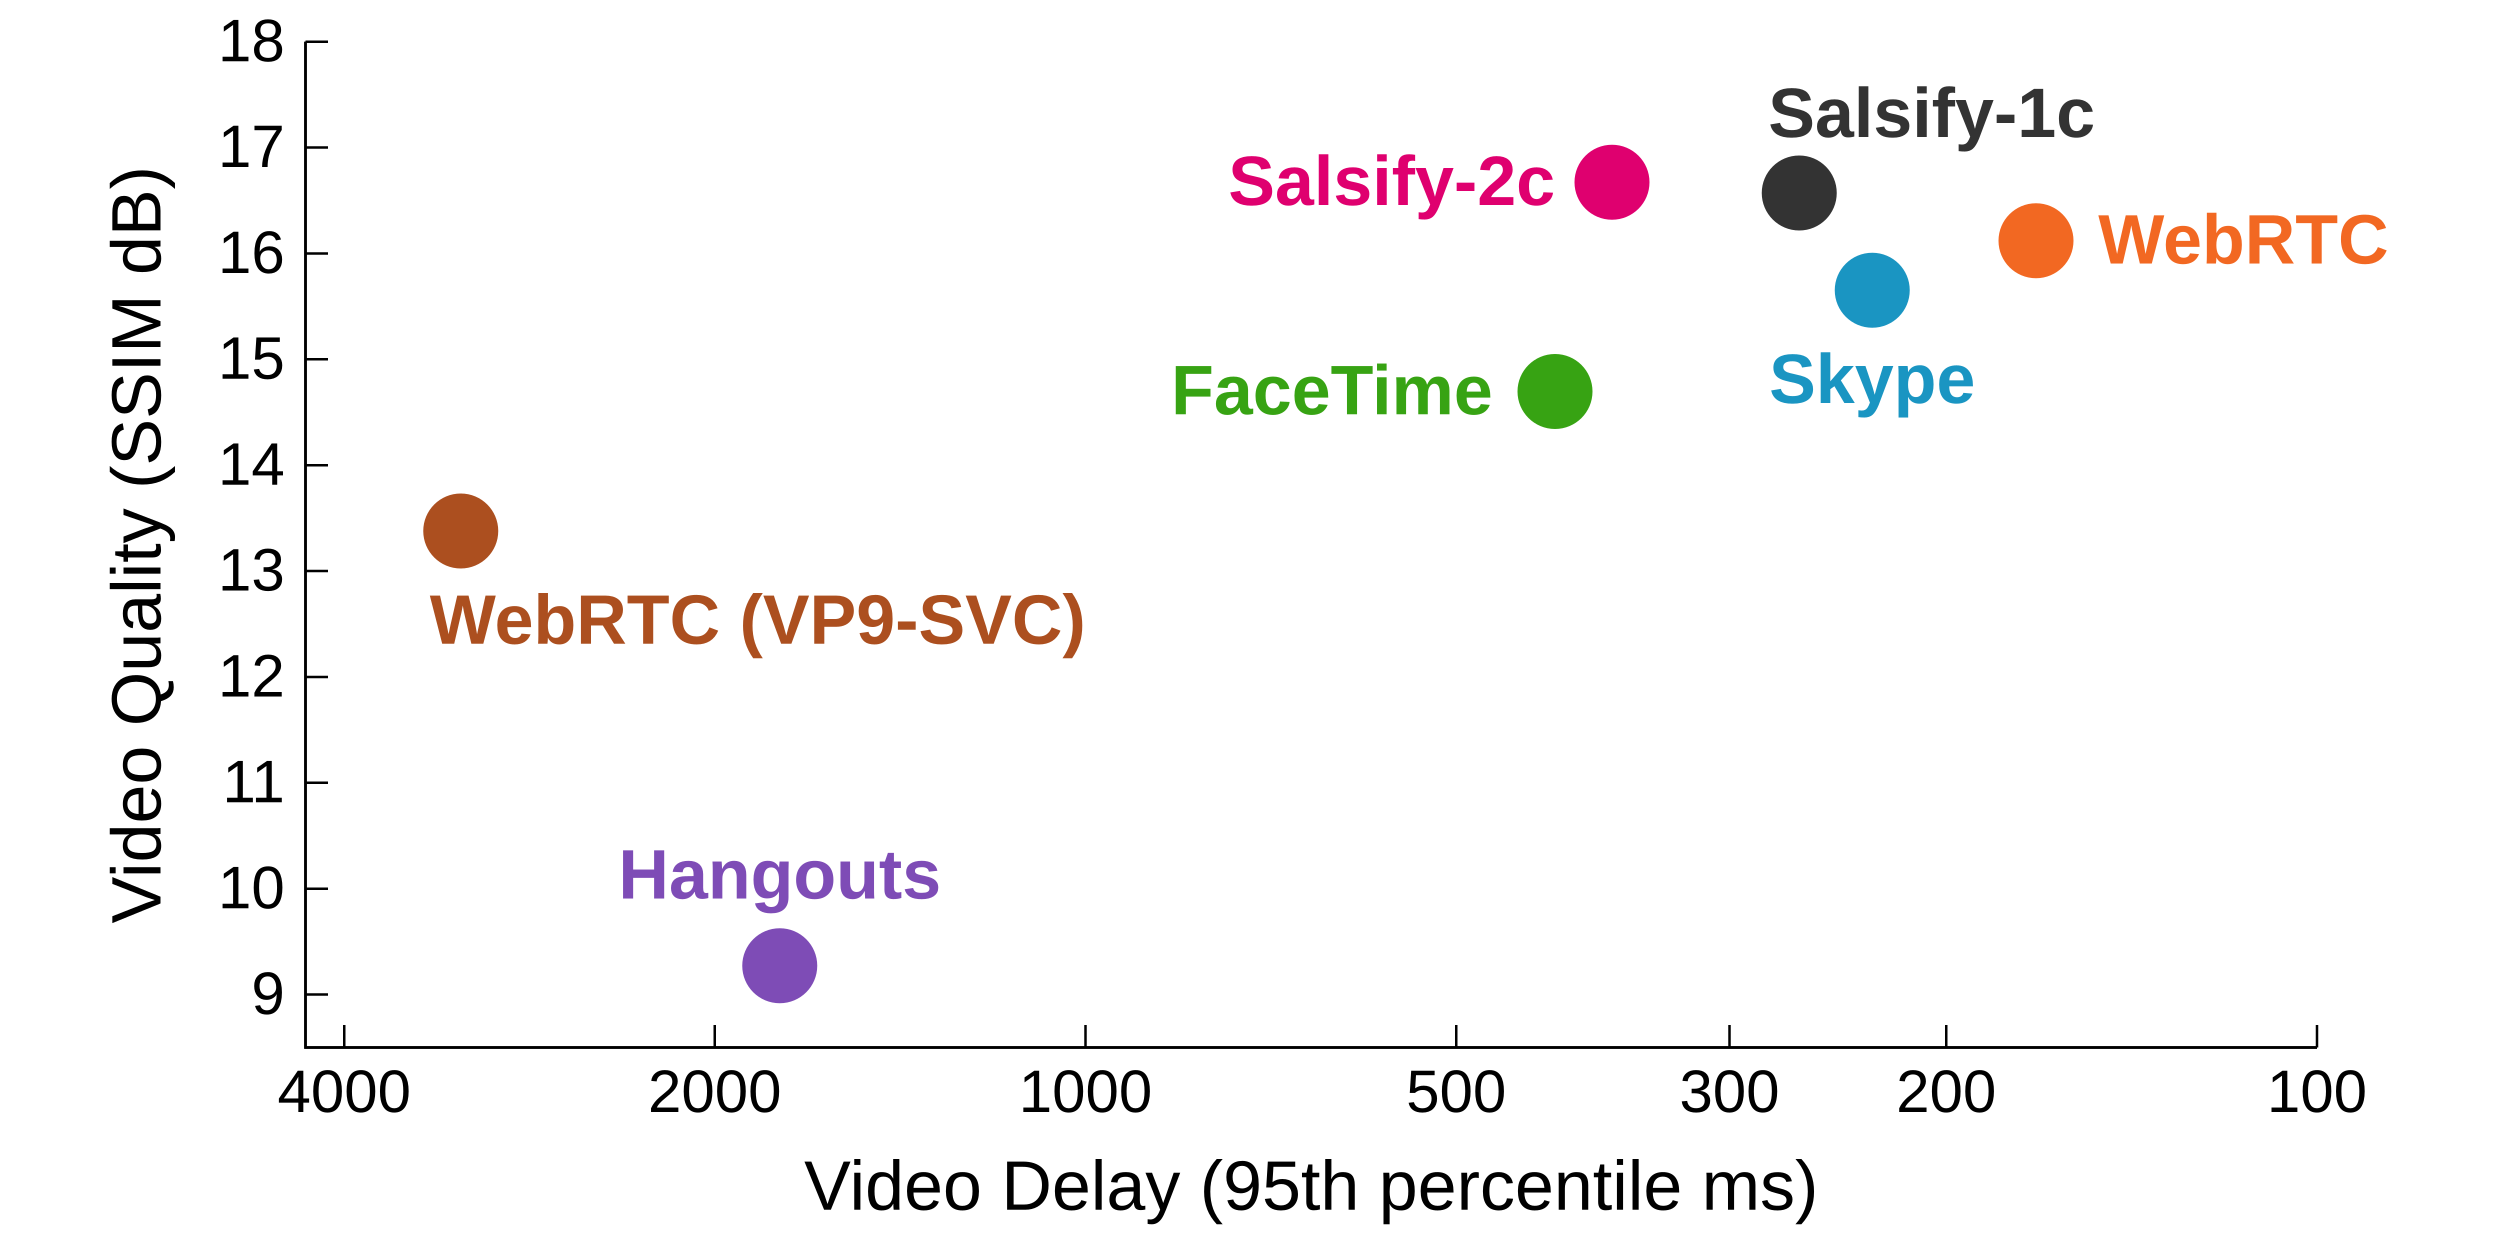
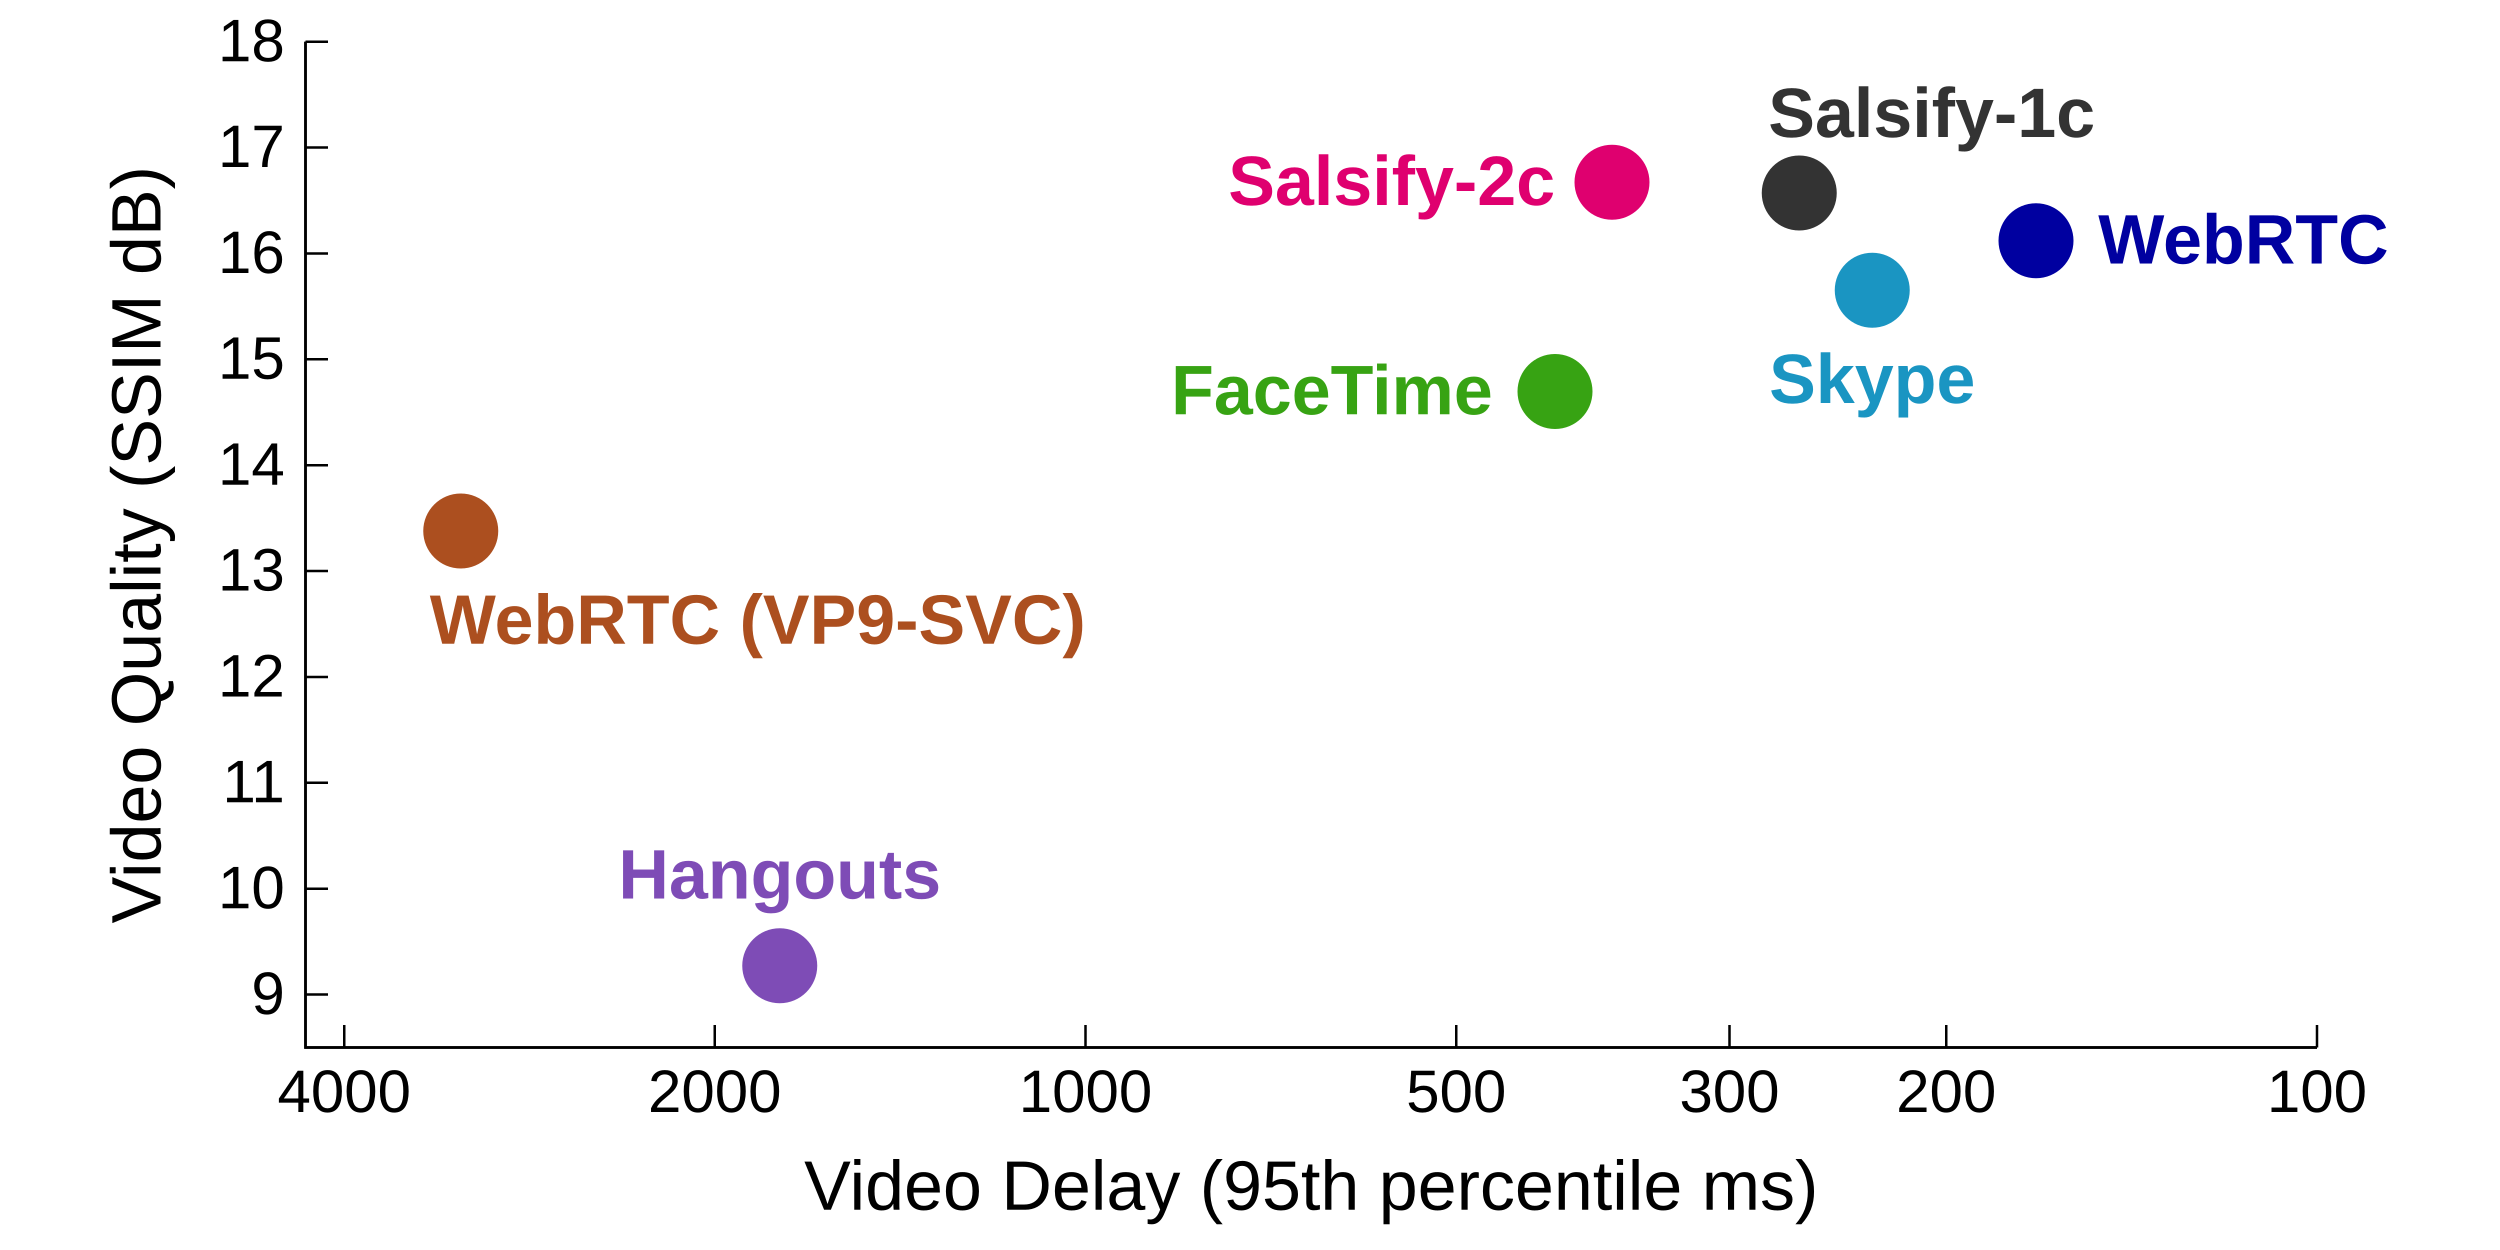
<svg xmlns="http://www.w3.org/2000/svg" xmlns:xlink="http://www.w3.org/1999/xlink" width="1000" height="500" viewBox="0 0 1000 500">
  <g id="gnuplot_canvas">
    <rect x="0" y="0" width="1000" height="500" fill="#ffffff" />
    <defs>
      <circle id="gpDot" r="0.5" stroke-width="0.5" />
      <path id="gpPt0" stroke-width="0.222" stroke="currentColor" d="M-1,0 h2 M0,-1 v2" />
      <path id="gpPt1" stroke-width="0.222" stroke="currentColor" d="M-1,-1 L1,1 M1,-1 L-1,1" />
      <path id="gpPt2" stroke-width="0.222" stroke="currentColor" d="M-1,0 L1,0 M0,-1 L0,1 M-1,-1 L1,1 M-1,1 L1,-1" />
      <rect id="gpPt3" stroke-width="0.222" stroke="currentColor" x="-1" y="-1" width="2" height="2" />
      <rect id="gpPt4" stroke-width="0.222" stroke="currentColor" fill="currentColor" x="-1" y="-1" width="2" height="2" />
      <circle id="gpPt5" stroke-width="0.222" stroke="currentColor" cx="0" cy="0" r="1" />
      <use xlink:href="#gpPt5" id="gpPt6" fill="currentColor" stroke="none" />
      <path id="gpPt7" stroke-width="0.222" stroke="currentColor" d="M0,-1.33 L-1.33,0.67 L1.33,0.67 z" />
      <use xlink:href="#gpPt7" id="gpPt8" fill="currentColor" stroke="none" />
      <use xlink:href="#gpPt7" id="gpPt9" stroke="currentColor" transform="rotate(180)" />
      <use xlink:href="#gpPt9" id="gpPt10" fill="currentColor" stroke="none" />
      <use xlink:href="#gpPt3" id="gpPt11" stroke="currentColor" transform="rotate(45)" />
      <use xlink:href="#gpPt11" id="gpPt12" fill="currentColor" stroke="none" />
      <path id="gpPt13" stroke-width="0.222" stroke="currentColor" d="M0,1.330 L1.265,0.411 L0.782,-1.067 L-0.782,-1.076 L-1.265,0.411 z" />
      <use xlink:href="#gpPt13" id="gpPt14" fill="currentColor" stroke="none" />
      <filter id="textbox" filterUnits="objectBoundingBox" x="0" y="0" height="1" width="1">
        <feFlood flood-color="#FFFFFF" flood-opacity="1" result="bgnd" />
        <feComposite in="SourceGraphic" in2="bgnd" operator="atop" />
      </filter>
      <filter id="greybox" filterUnits="objectBoundingBox" x="0" y="0" height="1" width="1">
        <feFlood flood-color="lightgrey" flood-opacity="1" result="grey" />
        <feComposite in="SourceGraphic" in2="grey" operator="atop" />
      </filter>
    </defs>
    <g fill="none" color="#FFFFFF" stroke="currentColor" stroke-width="1.00" stroke-linecap="butt" stroke-linejoin="miter">
</g>
    <g fill="none" color="black" stroke="currentColor" stroke-width="1.00" stroke-linecap="butt" stroke-linejoin="miter">
      <path stroke="black" d="M122.2,397.8 L131.2,397.8  " />
      <g transform="translate(113.9,405.6)" stroke="none" fill="black" font-family="Arial" font-size="24.00" text-anchor="end">
        <text>
          <tspan font-family="Arial"> 9</tspan>
        </text>
      </g>
    </g>
    <g fill="none" color="black" stroke="currentColor" stroke-width="1.00" stroke-linecap="butt" stroke-linejoin="miter">
      <path stroke="black" d="M122.2,355.5 L131.2,355.5  " />
      <g transform="translate(113.9,363.3)" stroke="none" fill="black" font-family="Arial" font-size="24.00" text-anchor="end">
        <text>
          <tspan font-family="Arial"> 10</tspan>
        </text>
      </g>
    </g>
    <g fill="none" color="black" stroke="currentColor" stroke-width="1.00" stroke-linecap="butt" stroke-linejoin="miter">
      <path stroke="black" d="M122.2,313.1 L131.2,313.1  " />
      <g transform="translate(113.9,320.9)" stroke="none" fill="black" font-family="Arial" font-size="24.00" text-anchor="end">
        <text>
          <tspan font-family="Arial"> 11</tspan>
        </text>
      </g>
    </g>
    <g fill="none" color="black" stroke="currentColor" stroke-width="1.00" stroke-linecap="butt" stroke-linejoin="miter">
      <path stroke="black" d="M122.2,270.8 L131.2,270.8  " />
      <g transform="translate(113.9,278.6)" stroke="none" fill="black" font-family="Arial" font-size="24.00" text-anchor="end">
        <text>
          <tspan font-family="Arial"> 12</tspan>
        </text>
      </g>
    </g>
    <g fill="none" color="black" stroke="currentColor" stroke-width="1.00" stroke-linecap="butt" stroke-linejoin="miter">
      <path stroke="black" d="M122.2,228.4 L131.2,228.4  " />
      <g transform="translate(113.9,236.2)" stroke="none" fill="black" font-family="Arial" font-size="24.00" text-anchor="end">
        <text>
          <tspan font-family="Arial"> 13</tspan>
        </text>
      </g>
    </g>
    <g fill="none" color="black" stroke="currentColor" stroke-width="1.00" stroke-linecap="butt" stroke-linejoin="miter">
      <path stroke="black" d="M122.2,186.1 L131.2,186.1  " />
      <g transform="translate(113.9,193.9)" stroke="none" fill="black" font-family="Arial" font-size="24.00" text-anchor="end">
        <text>
          <tspan font-family="Arial"> 14</tspan>
        </text>
      </g>
    </g>
    <g fill="none" color="black" stroke="currentColor" stroke-width="1.00" stroke-linecap="butt" stroke-linejoin="miter">
      <path stroke="black" d="M122.2,143.7 L131.2,143.7  " />
      <g transform="translate(113.9,151.5)" stroke="none" fill="black" font-family="Arial" font-size="24.00" text-anchor="end">
        <text>
          <tspan font-family="Arial"> 15</tspan>
        </text>
      </g>
    </g>
    <g fill="none" color="black" stroke="currentColor" stroke-width="1.00" stroke-linecap="butt" stroke-linejoin="miter">
      <path stroke="black" d="M122.2,101.4 L131.2,101.4  " />
      <g transform="translate(113.9,109.2)" stroke="none" fill="black" font-family="Arial" font-size="24.00" text-anchor="end">
        <text>
          <tspan font-family="Arial"> 16</tspan>
        </text>
      </g>
    </g>
    <g fill="none" color="black" stroke="currentColor" stroke-width="1.00" stroke-linecap="butt" stroke-linejoin="miter">
      <path stroke="black" d="M122.2,59.0 L131.2,59.0  " />
      <g transform="translate(113.9,66.8)" stroke="none" fill="black" font-family="Arial" font-size="24.00" text-anchor="end">
        <text>
          <tspan font-family="Arial"> 17</tspan>
        </text>
      </g>
    </g>
    <g fill="none" color="black" stroke="currentColor" stroke-width="1.00" stroke-linecap="butt" stroke-linejoin="miter">
      <path stroke="black" d="M122.2,16.7 L131.2,16.7  " />
      <g transform="translate(113.9,24.5)" stroke="none" fill="black" font-family="Arial" font-size="24.00" text-anchor="end">
        <text>
          <tspan font-family="Arial"> 18</tspan>
        </text>
      </g>
    </g>
    <g fill="none" color="black" stroke="currentColor" stroke-width="1.00" stroke-linecap="butt" stroke-linejoin="miter">
      <path stroke="black" d="M926.8,419.0 L926.8,410.0  " />
      <g transform="translate(926.8,444.8)" stroke="none" fill="black" font-family="Arial" font-size="24.00" text-anchor="middle">
        <text>
          <tspan font-family="Arial">100</tspan>
        </text>
      </g>
    </g>
    <g fill="none" color="black" stroke="currentColor" stroke-width="1.00" stroke-linecap="butt" stroke-linejoin="miter">
      <path stroke="black" d="M778.5,419.0 L778.5,410.0  " />
      <g transform="translate(778.5,444.8)" stroke="none" fill="black" font-family="Arial" font-size="24.00" text-anchor="middle">
        <text>
          <tspan font-family="Arial">200</tspan>
        </text>
      </g>
    </g>
    <g fill="none" color="black" stroke="currentColor" stroke-width="1.00" stroke-linecap="butt" stroke-linejoin="miter">
      <path stroke="black" d="M691.8,419.0 L691.8,410.0  " />
      <g transform="translate(691.8,444.8)" stroke="none" fill="black" font-family="Arial" font-size="24.00" text-anchor="middle">
        <text>
          <tspan font-family="Arial">300</tspan>
        </text>
      </g>
    </g>
    <g fill="none" color="black" stroke="currentColor" stroke-width="1.00" stroke-linecap="butt" stroke-linejoin="miter">
      <path stroke="black" d="M582.5,419.0 L582.5,410.0  " />
      <g transform="translate(582.5,444.8)" stroke="none" fill="black" font-family="Arial" font-size="24.00" text-anchor="middle">
        <text>
          <tspan font-family="Arial">500</tspan>
        </text>
      </g>
    </g>
    <g fill="none" color="black" stroke="currentColor" stroke-width="1.00" stroke-linecap="butt" stroke-linejoin="miter">
      <path stroke="black" d="M434.2,419.0 L434.2,410.0  " />
      <g transform="translate(434.2,444.8)" stroke="none" fill="black" font-family="Arial" font-size="24.00" text-anchor="middle">
        <text>
          <tspan font-family="Arial">1000</tspan>
        </text>
      </g>
    </g>
    <g fill="none" color="black" stroke="currentColor" stroke-width="1.00" stroke-linecap="butt" stroke-linejoin="miter">
      <path stroke="black" d="M285.9,419.0 L285.9,410.0  " />
      <g transform="translate(285.9,444.8)" stroke="none" fill="black" font-family="Arial" font-size="24.00" text-anchor="middle">
        <text>
          <tspan font-family="Arial">2000</tspan>
        </text>
      </g>
    </g>
    <g fill="none" color="black" stroke="currentColor" stroke-width="1.00" stroke-linecap="butt" stroke-linejoin="miter">
      <path stroke="black" d="M137.7,419.0 L137.7,410.0  " />
      <g transform="translate(137.7,444.8)" stroke="none" fill="black" font-family="Arial" font-size="24.00" text-anchor="middle">
        <text>
          <tspan font-family="Arial">4000</tspan>
        </text>
      </g>
    </g>
    <g fill="none" color="black" stroke="currentColor" stroke-width="1.00" stroke-linecap="butt" stroke-linejoin="miter">
</g>
    <g fill="none" color="black" stroke="currentColor" stroke-width="1.00" stroke-linecap="butt" stroke-linejoin="miter">
      <path stroke="black" d="M122.2,16.7 L122.2,419.0 L926.8,419.0 M926.8,16.7 M122.2,16.7  " />
    </g>
    <g fill="none" color="black" stroke="currentColor" stroke-width="1.00" stroke-linecap="butt" stroke-linejoin="miter">
      <g transform="translate(64.2,217.9) rotate(270)" stroke="none" fill="black" font-family="Arial" font-size="28.00" text-anchor="middle">
        <text>
          <tspan font-family="Arial">Video Quality (SSIM dB)</tspan>
        </text>
      </g>
    </g>
    <g fill="none" color="black" stroke="currentColor" stroke-width="1.00" stroke-linecap="butt" stroke-linejoin="miter">
      <g transform="translate(948.6,217.9) rotate(270)" stroke="none" fill="black" font-family="Arial" font-size="12.00" text-anchor="middle">
        <text />
      </g>
    </g>
    <g fill="none" color="black" stroke="currentColor" stroke-width="1.00" stroke-linecap="butt" stroke-linejoin="miter">
      <g transform="translate(524.5,483.9)" stroke="none" fill="black" font-family="Arial" font-size="28.00" text-anchor="middle">
        <text>
          <tspan font-family="Arial">Video Delay (95th percentile ms)</tspan>
        </text>
      </g>
    </g>
    <g fill="none" color="black" stroke="currentColor" stroke-width="1.00" stroke-linecap="butt" stroke-linejoin="miter">
      <g transform="translate(524.5,29.6)" stroke="none" fill="black" font-family="Arial" font-size="12.00" text-anchor="middle">
        <text />
      </g>
      <g transform="translate(524.5,29.7)" stroke="none" fill="black" font-family="Arial" font-size="12.00" text-anchor="middle">
        <text />
      </g>
    </g>
    <g fill="none" color="black" stroke="currentColor" stroke-width="1.00" stroke-linecap="butt" stroke-linejoin="miter">
      <g transform="translate(80.7,482.3)" stroke="none" fill="black" font-family="Arial" font-size="12.00" text-anchor="start">
        <text />
      </g>
    </g>
    <g id="gnuplot_plot_1">
      <g fill="none" color="black" stroke="currentColor" stroke-width="1.00" stroke-linecap="butt" stroke-linejoin="miter">
        <path stroke="rgb(172,  79,  31)" d="M184.3,212.4  " />
        <use xlink:href="#gpPt6" transform="translate(184.3,212.4) scale(13.50)" color="rgb(172,  79,  31)" />
      </g>
    </g>
    <g id="gnuplot_plot_2">
      <g fill="none" color="black" stroke="currentColor" stroke-width="1.00" stroke-linecap="butt" stroke-linejoin="miter">
        <g transform="translate(171.9,257.5)" stroke="none" fill="rgb(172,79,31)" font-family="Arial:Bold" font-size="28.00" text-anchor="start">
          <text>
            <tspan font-family="Arial" font-weight="bold">WebRTC (VP9-SVC)</tspan>
          </text>
        </g>
      </g>
    </g>
    <g id="gnuplot_plot_3">
      <g fill="none" color="black" stroke="currentColor" stroke-width="1.00" stroke-linecap="butt" stroke-linejoin="miter">
        <path stroke="rgb( 26, 149, 194)" d="M748.9,116.1  " />
        <use xlink:href="#gpPt6" transform="translate(748.9,116.1) scale(13.50)" color="rgb( 26, 149, 194)" />
      </g>
    </g>
    <g id="gnuplot_plot_4">
      <g fill="none" color="black" stroke="currentColor" stroke-width="1.00" stroke-linecap="butt" stroke-linejoin="miter">
        <g transform="translate(748.9,161.2)" stroke="none" fill="rgb(26,149,194)" font-family="Arial:Bold" font-size="28.00" text-anchor="middle">
          <text>
            <tspan font-family="Arial" font-weight="bold">Skype</tspan>
          </text>
        </g>
      </g>
    </g>
    <g id="gnuplot_plot_5">
      <g fill="none" color="black" stroke="currentColor" stroke-width="1.00" stroke-linecap="butt" stroke-linejoin="miter">
        <path stroke="rgb( 55, 163,  19)" d="M622.0,156.6  " />
        <use xlink:href="#gpPt6" transform="translate(622.0,156.6) scale(13.50)" color="rgb( 55, 163,  19)" />
      </g>
    </g>
    <g id="gnuplot_plot_6">
      <g fill="none" color="black" stroke="currentColor" stroke-width="1.00" stroke-linecap="butt" stroke-linejoin="miter">
        <g transform="translate(597.1,165.7)" stroke="none" fill="rgb(55,163,19)" font-family="Arial:Bold" font-size="28.00" text-anchor="end">
          <text>
            <tspan font-family="Arial" font-weight="bold">FaceTime</tspan>
          </text>
        </g>
      </g>
    </g>
    <g id="gnuplot_plot_7">
      <g fill="none" color="black" stroke="currentColor" stroke-width="1.00" stroke-linecap="butt" stroke-linejoin="miter">
        <path stroke="rgb(126,  76, 182)" d="M311.9,386.3  " />
        <use xlink:href="#gpPt6" transform="translate(311.9,386.3) scale(13.50)" color="rgb(126,  76, 182)" />
      </g>
    </g>
    <g id="gnuplot_plot_8">
      <g fill="none" color="black" stroke="currentColor" stroke-width="1.00" stroke-linecap="butt" stroke-linejoin="miter">
        <g transform="translate(311.9,359.4)" stroke="none" fill="rgb(126,76,182)" font-family="Arial:Bold" font-size="28.00" text-anchor="middle">
          <text>
            <tspan font-family="Arial" font-weight="bold">Hangouts</tspan>
          </text>
        </g>
      </g>
    </g>
    <g id="gnuplot_plot_9">
      <g fill="none" color="black" stroke="currentColor" stroke-width="1.00" stroke-linecap="butt" stroke-linejoin="miter">
        <path stroke="rgb( 51,  51,  51)" d="M719.7,77.2  " />
        <use xlink:href="#gpPt6" transform="translate(719.7,77.2) scale(13.50)" color="rgb( 51,  51,  51)" />
      </g>
    </g>
    <g id="gnuplot_plot_10">
      <g fill="none" color="black" stroke="currentColor" stroke-width="1.00" stroke-linecap="butt" stroke-linejoin="miter">
        <g transform="translate(707.3,54.8)" stroke="none" fill="rgb(51,51,51)" font-family="Arial:Bold" font-size="28.00" text-anchor="start">
          <text>
            <tspan font-family="Arial" font-weight="bold">Salsify-1c</tspan>
          </text>
        </g>
      </g>
    </g>
    <g id="gnuplot_plot_11">
      <g fill="none" color="black" stroke="currentColor" stroke-width="1.00" stroke-linecap="butt" stroke-linejoin="miter">
        <path stroke="rgb(223,   0, 111)" d="M644.8,72.9  " />
        <use xlink:href="#gpPt6" transform="translate(644.8,72.9) scale(13.50)" color="rgb(223,   0, 111)" />
      </g>
    </g>
    <g id="gnuplot_plot_12">
      <g fill="none" color="black" stroke="currentColor" stroke-width="1.00" stroke-linecap="butt" stroke-linejoin="miter">
        <g transform="translate(491.3,82.0)" stroke="none" fill="rgb(223,0,111)" font-family="Arial:Bold" font-size="28.00" text-anchor="start">
          <text>
            <tspan font-family="Arial" font-weight="bold">Salsify-2c</tspan>
          </text>
        </g>
      </g>
    </g>
    <g id="gnuplot_plot_13">
      <g fill="none" color="black" stroke="currentColor" stroke-width="1.00" stroke-linecap="butt" stroke-linejoin="miter">
-         <path stroke="rgb(242, 104,  34)" d="M814.4,96.3  " />
-         <use xlink:href="#gpPt6" transform="translate(814.4,96.3) scale(13.50)" color="rgb(242, 104,  34)" />
+         <path stroke="rgb(  0,   0, 160)" d="M814.4,96.3  " />
+         <use xlink:href="#gpPt6" transform="translate(814.4,96.3) scale(13.50)" color="rgb(  0,   0, 160)" />
      </g>
    </g>
    <g id="gnuplot_plot_14">
      <g fill="none" color="black" stroke="currentColor" stroke-width="1.00" stroke-linecap="butt" stroke-linejoin="miter">
-         <g transform="translate(839.3,105.4)" stroke="none" fill="rgb(242,104,34)" font-family="Arial:Bold" font-size="28.00" text-anchor="start">
+         <g transform="translate(839.3,105.4)" stroke="none" fill="rgb(0,0,160)" font-family="Arial:Bold" font-size="28.00" text-anchor="start">
          <text>
            <tspan font-family="Arial" font-weight="bold">WebRTC</tspan>
          </text>
        </g>
      </g>
    </g>
-     <g fill="none" color="#FFFFFF" stroke="rgb(242, 104,  34)" stroke-width="2.00" stroke-linecap="butt" stroke-linejoin="miter">
+     <g fill="none" color="#FFFFFF" stroke="rgb(  0,   0, 160)" stroke-width="2.00" stroke-linecap="butt" stroke-linejoin="miter">
</g>
    <g fill="none" color="black" stroke="currentColor" stroke-width="2.00" stroke-linecap="butt" stroke-linejoin="miter">
</g>
    <g fill="none" color="black" stroke="black" stroke-width="1.00" stroke-linecap="butt" stroke-linejoin="miter">
</g>
    <g fill="none" color="black" stroke="currentColor" stroke-width="1.00" stroke-linecap="butt" stroke-linejoin="miter">
      <path stroke="black" d="M122.2,16.7 L122.2,419.0 L926.8,419.0 M926.8,16.7 M122.2,16.7  " />
    </g>
    <g fill="none" color="black" stroke="currentColor" stroke-width="1.00" stroke-linecap="butt" stroke-linejoin="miter">
</g>
  </g>
</svg>
